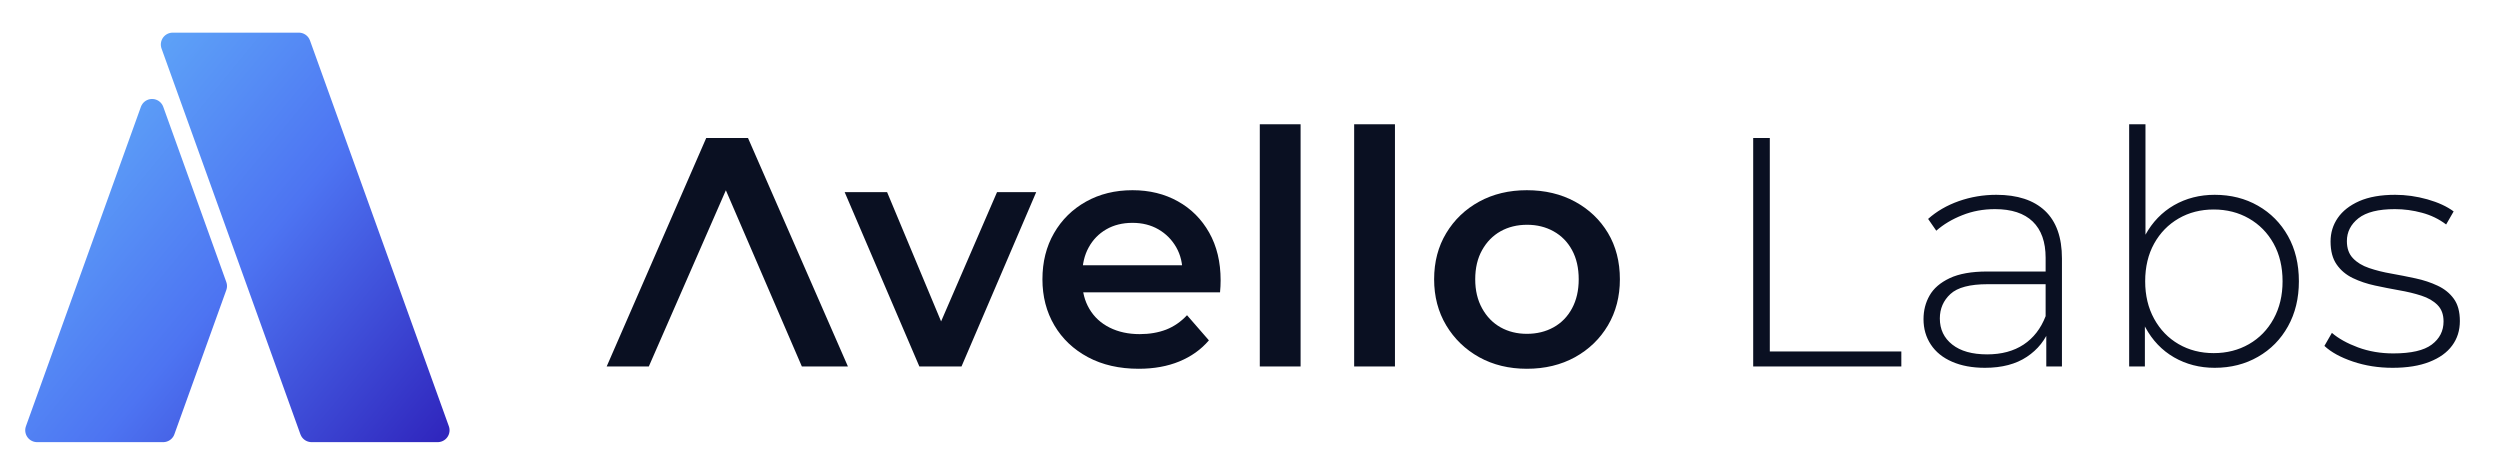
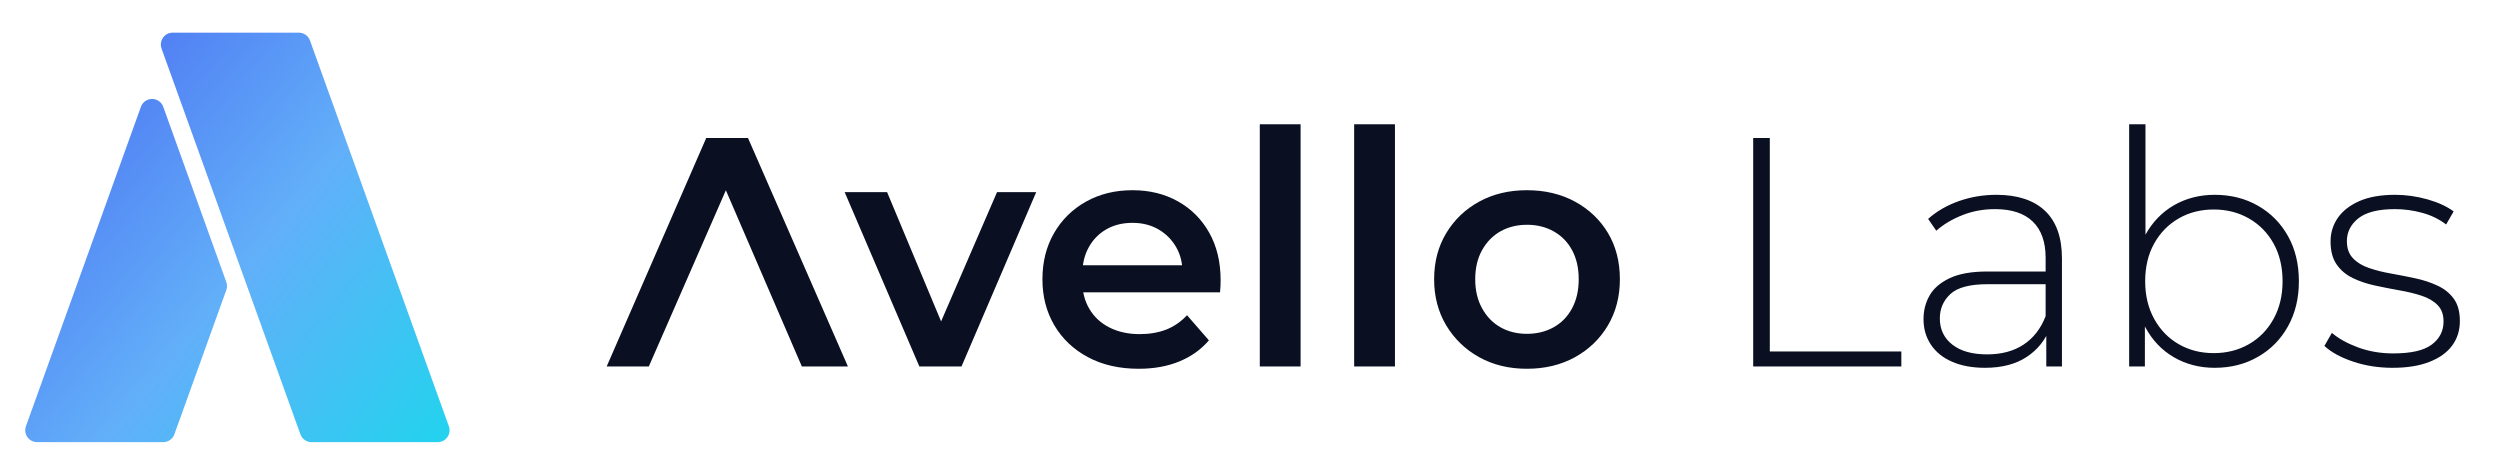
<svg xmlns="http://www.w3.org/2000/svg" viewBox="0 0 337 64" width="337" height="64" role="img" aria-label="Avello Labs">
  <defs>
    <linearGradient id="av-h-light" gradientUnits="userSpaceOnUse" x1="4.00" y1="14.00" x2="60.00" y2="60.00">
-       <stop offset="0" stop-color="#62AFF9" />
-       <stop offset="0.5" stop-color="#4D74F2" />
-       <stop offset="1" stop-color="#2F24BC" />
+       <stop offset="0" stop-color="#4D74F2" />
+       <stop offset="0.5" stop-color="#62AFF9" />
+       <stop offset="1" stop-color="#22D3EE" />
    </linearGradient>
  </defs>
  <g fill="url(#av-h-light)" stroke="url(#av-h-light)" stroke-width="3.20" stroke-linejoin="round">
    <path d="M5.00 58.00 L22.00 58.00 L29.00 38.56 L20.50 14.94 Z" />
    <path d="M23.28 6.00 L40.28 6.00 L59.00 58.00 L42.00 58.00 Z" />
  </g>
  <path fill="#0A1022" d="M100.83 18.6 114.3 49.4H108.09L96.08 21.55H99.64L87.46 49.4H81.78L95.2 18.6ZM123.93 49.4 113.86 25.9H119.58L128.24 46.63H125.43L134.4 25.9H139.68L129.61 49.4ZM153.5 49.71Q149.58 49.71 146.66 48.15Q143.73 46.58 142.13 43.86Q140.52 41.13 140.52 37.65Q140.52 34.13 142.08 31.43Q143.64 28.72 146.39 27.18Q149.14 25.64 152.66 25.64Q156.1 25.64 158.78 27.14Q161.46 28.63 163 31.36Q164.54 34.09 164.54 37.78Q164.54 38.14 164.52 38.58Q164.5 39.02 164.46 39.41H144.88V35.76H161.55L159.4 36.9Q159.44 34.88 158.56 33.34Q157.68 31.8 156.16 30.92Q154.64 30.04 152.66 30.04Q150.64 30.04 149.12 30.92Q147.6 31.8 146.75 33.36Q145.89 34.92 145.89 37.04V37.92Q145.89 40.03 146.86 41.66Q147.82 43.28 149.58 44.16Q151.34 45.04 153.63 45.04Q155.61 45.04 157.2 44.43Q158.78 43.81 160.01 42.49L162.96 45.88Q161.38 47.73 158.98 48.72Q156.58 49.71 153.5 49.71ZM169.82 49.4V16.75H175.32V49.4ZM182.54 49.4V16.75H188.04V49.4ZM205.82 49.71Q202.21 49.71 199.39 48.15Q196.58 46.58 194.95 43.86Q193.32 41.13 193.32 37.65Q193.32 34.13 194.95 31.43Q196.58 28.72 199.39 27.18Q202.21 25.64 205.82 25.64Q209.47 25.64 212.31 27.18Q215.14 28.72 216.75 31.4Q218.36 34.09 218.36 37.65Q218.36 41.13 216.75 43.86Q215.14 46.58 212.31 48.15Q209.47 49.71 205.82 49.71ZM205.82 45Q207.84 45 209.42 44.12Q211.01 43.24 211.91 41.57Q212.81 39.9 212.81 37.65Q212.81 35.36 211.91 33.71Q211.01 32.06 209.42 31.18Q207.84 30.3 205.86 30.3Q203.84 30.3 202.27 31.18Q200.71 32.06 199.79 33.71Q198.86 35.36 198.86 37.65Q198.86 39.9 199.79 41.57Q200.71 43.24 202.27 44.12Q203.84 45 205.82 45Z" />
  <path fill="#0A1022" d="M236.33 49.4V18.6H238.57V47.38H256.3V49.4ZM275.84 49.4V44.16L275.75 43.37V34.75Q275.75 31.54 274.01 29.86Q272.27 28.19 268.93 28.19Q266.55 28.19 264.51 29.01Q262.46 29.82 261.01 31.1L259.91 29.51Q261.63 27.97 264.05 27.11Q266.47 26.26 269.11 26.26Q273.37 26.26 275.66 28.41Q277.95 30.57 277.95 34.84V49.4ZM267.57 49.58Q265.01 49.58 263.14 48.76Q261.27 47.95 260.28 46.45Q259.29 44.96 259.29 43.02Q259.29 41.26 260.11 39.83Q260.92 38.4 262.81 37.5Q264.71 36.6 267.87 36.6H276.32V38.31H267.92Q264.35 38.31 262.92 39.63Q261.49 40.95 261.49 42.93Q261.49 45.13 263.17 46.45Q264.84 47.77 267.87 47.77Q270.78 47.77 272.78 46.45Q274.78 45.13 275.75 42.62L276.37 44.12Q275.44 46.63 273.22 48.1Q271 49.58 267.57 49.58ZM298.54 49.58Q295.51 49.58 293.06 48.17Q290.62 46.76 289.19 44.12Q287.76 41.48 287.76 37.92Q287.76 34.26 289.19 31.67Q290.62 29.07 293.06 27.66Q295.51 26.26 298.54 26.26Q301.8 26.26 304.37 27.73Q306.95 29.2 308.42 31.82Q309.89 34.44 309.89 37.92Q309.89 41.35 308.42 43.99Q306.95 46.63 304.37 48.1Q301.8 49.58 298.54 49.58ZM287.01 49.4V16.75H289.21V33.87L288.77 37.87L289.13 41.88V49.4ZM298.41 47.6Q301.05 47.6 303.16 46.39Q305.27 45.18 306.48 42.98Q307.69 40.78 307.69 37.92Q307.69 35.01 306.48 32.83Q305.27 30.66 303.16 29.45Q301.05 28.24 298.41 28.24Q295.77 28.24 293.68 29.45Q291.59 30.66 290.38 32.83Q289.17 35.01 289.17 37.92Q289.17 40.78 290.38 42.98Q291.59 45.18 293.68 46.39Q295.77 47.6 298.41 47.6ZM322.52 49.58Q319.66 49.58 317.18 48.74Q314.69 47.9 313.33 46.63L314.34 44.87Q315.66 46.01 317.86 46.83Q320.06 47.64 322.61 47.64Q326.22 47.64 327.8 46.45Q329.39 45.26 329.39 43.33Q329.39 41.92 328.57 41.11Q327.76 40.29 326.39 39.85Q325.03 39.41 323.4 39.13Q321.77 38.84 320.15 38.49Q318.52 38.14 317.15 37.48Q315.79 36.82 314.98 35.65Q314.16 34.48 314.16 32.55Q314.16 30.79 315.13 29.38Q316.1 27.97 318.03 27.11Q319.97 26.26 322.87 26.26Q325.03 26.26 327.21 26.87Q329.39 27.49 330.75 28.5L329.74 30.26Q328.29 29.16 326.48 28.68Q324.68 28.19 322.83 28.19Q319.49 28.19 317.92 29.42Q316.36 30.66 316.36 32.5Q316.36 33.96 317.18 34.81Q317.99 35.67 319.35 36.13Q320.72 36.6 322.35 36.88Q323.97 37.17 325.6 37.52Q327.23 37.87 328.59 38.51Q329.96 39.15 330.77 40.27Q331.59 41.39 331.59 43.28Q331.59 45.18 330.55 46.58Q329.52 47.99 327.49 48.78Q325.47 49.58 322.52 49.58Z" />
</svg>
